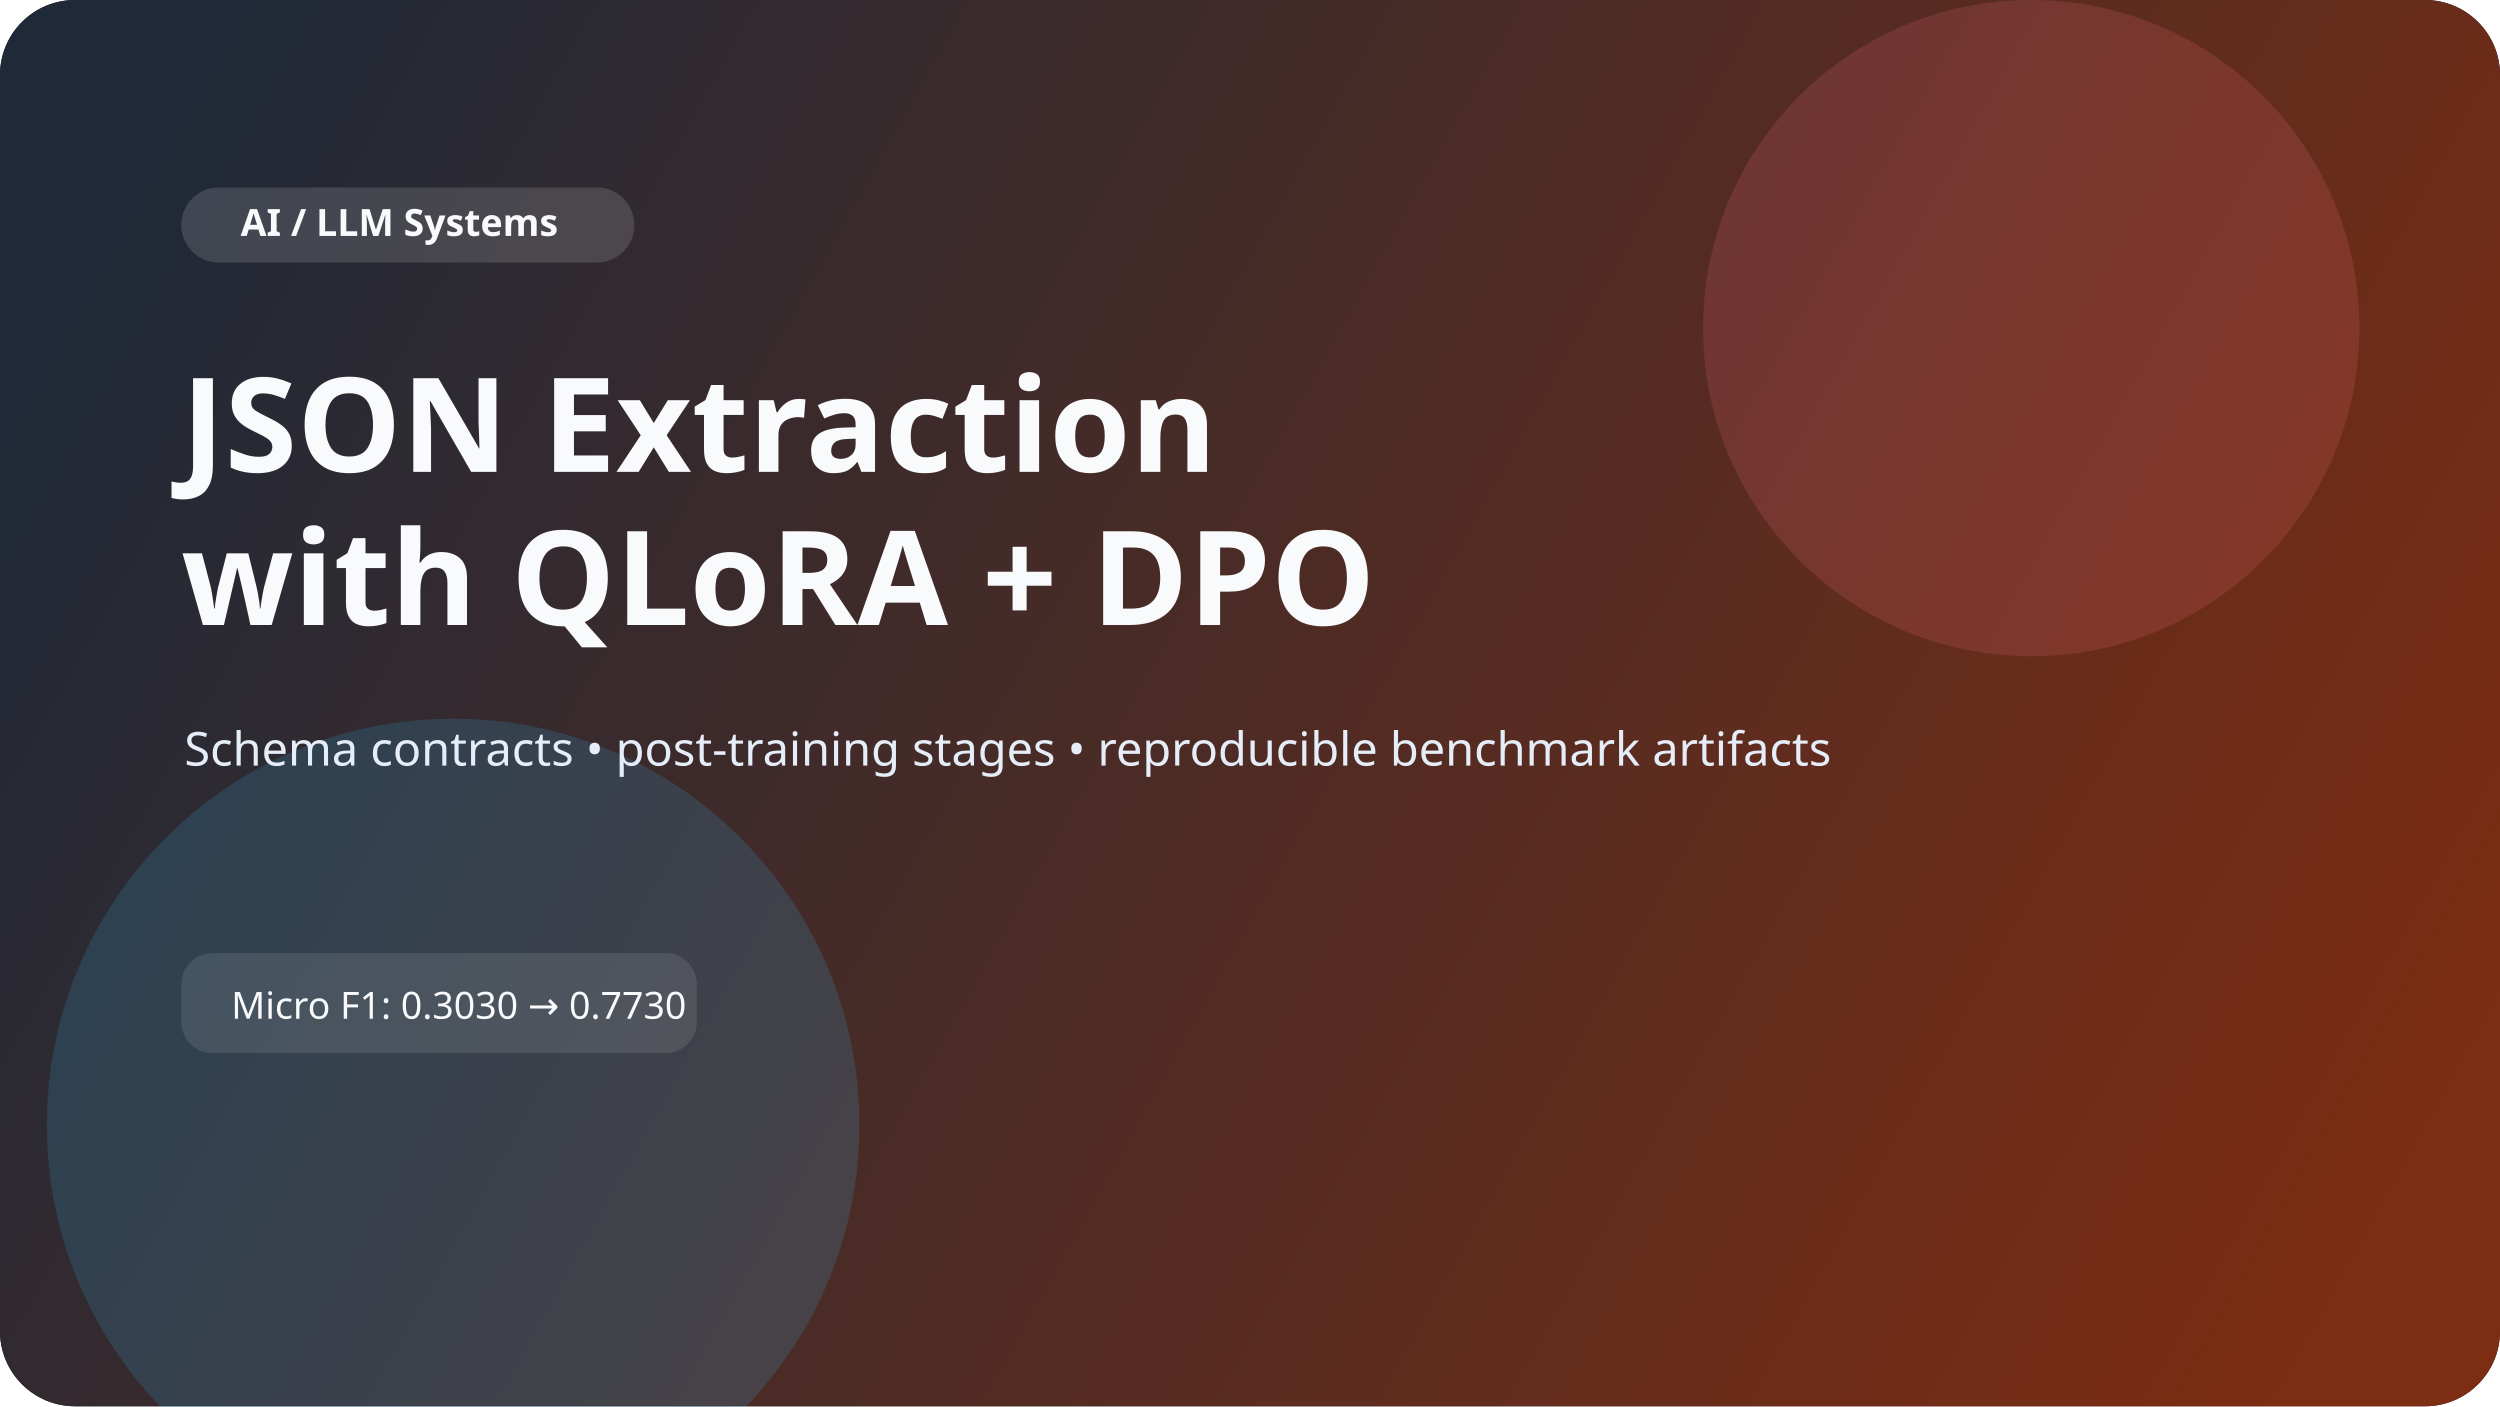
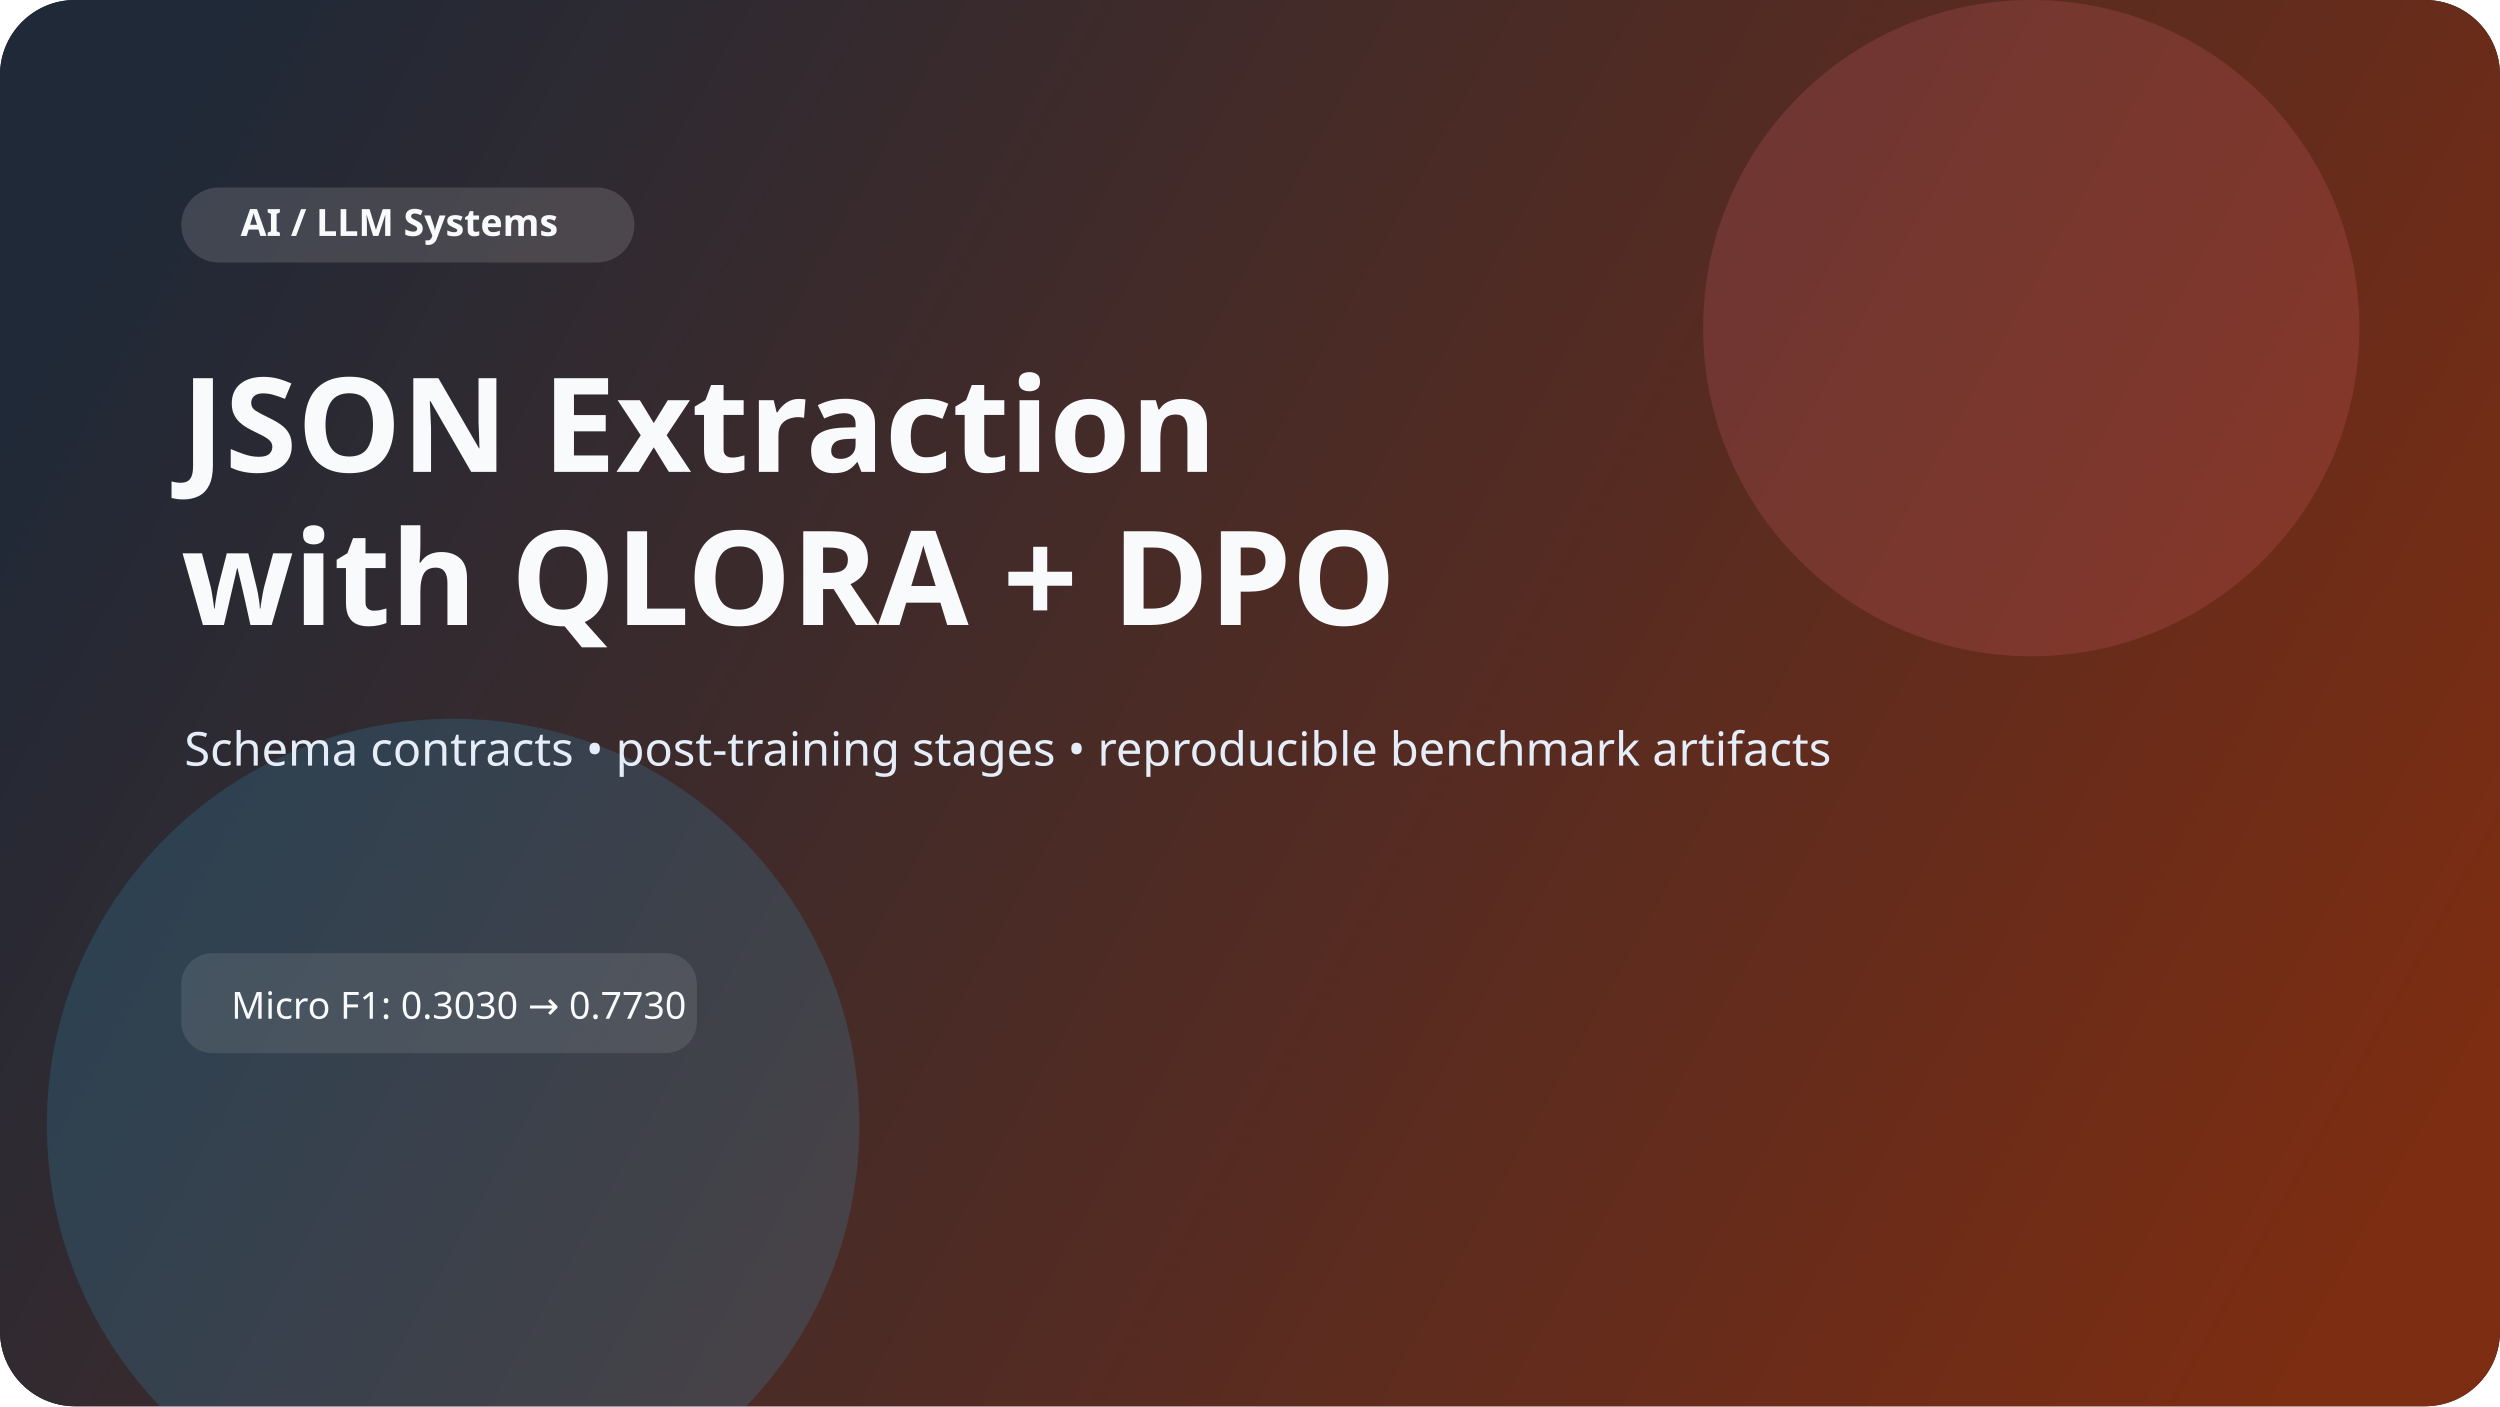
<svg xmlns="http://www.w3.org/2000/svg" width="1600" height="900" viewBox="0 0 1600 900" fill="none">
  <rect width="1600" height="900" rx="48" fill="#111827" />
  <rect width="1600" height="900" rx="48" fill="url(#bg)" />
  <circle cx="1300" cy="210" r="210" fill="#FB7185" fill-opacity="0.16" />
  <circle cx="290" cy="720" r="260" fill="#38BDF8" fill-opacity="0.16" />
  <rect x="116" y="120" width="290" height="48" rx="24" fill="rgba(255,255,255,0.14)" />
  <text x="154" y="151" fill="#F8FAFC" font-family="'IBM Plex Sans', sans-serif" font-size="24" font-weight="600">AI / LLM Systems</text>
  <text x="116" y="302" fill="#F8FAFC" font-family="'Space Grotesk', sans-serif" font-size="84" font-weight="700">JSON Extraction</text>
-   <text x="116" y="400" fill="#F8FAFC" font-family="'Space Grotesk', sans-serif" font-size="84" font-weight="700">with QLoRA + DPO</text>
+   <text x="116" y="400" fill="#F8FAFC" font-family="'Space Grotesk', sans-serif" font-size="84" font-weight="700">with QLORA + DPO</text>
  <text x="118" y="490" fill="#E5EEF8" font-family="'IBM Plex Sans', sans-serif" font-size="30">Schema contracts • post-training stages • reproducible benchmark artifacts</text>
  <rect x="116" y="610" width="330" height="64" rx="20" fill="rgba(255,255,255,0.1)" />
  <text x="148" y="652" fill="#F8FAFC" font-family="'IBM Plex Sans', sans-serif" font-size="24">Micro F1: 0.3030 → 0.7730</text>
  <defs>
    <linearGradient id="bg" x1="100" y1="70" x2="1490" y2="846" gradientUnits="userSpaceOnUse">
      <stop stop-color="#1F2937" />
      <stop offset="1" stop-color="#7C2D12" />
    </linearGradient>
  </defs>
</svg>
